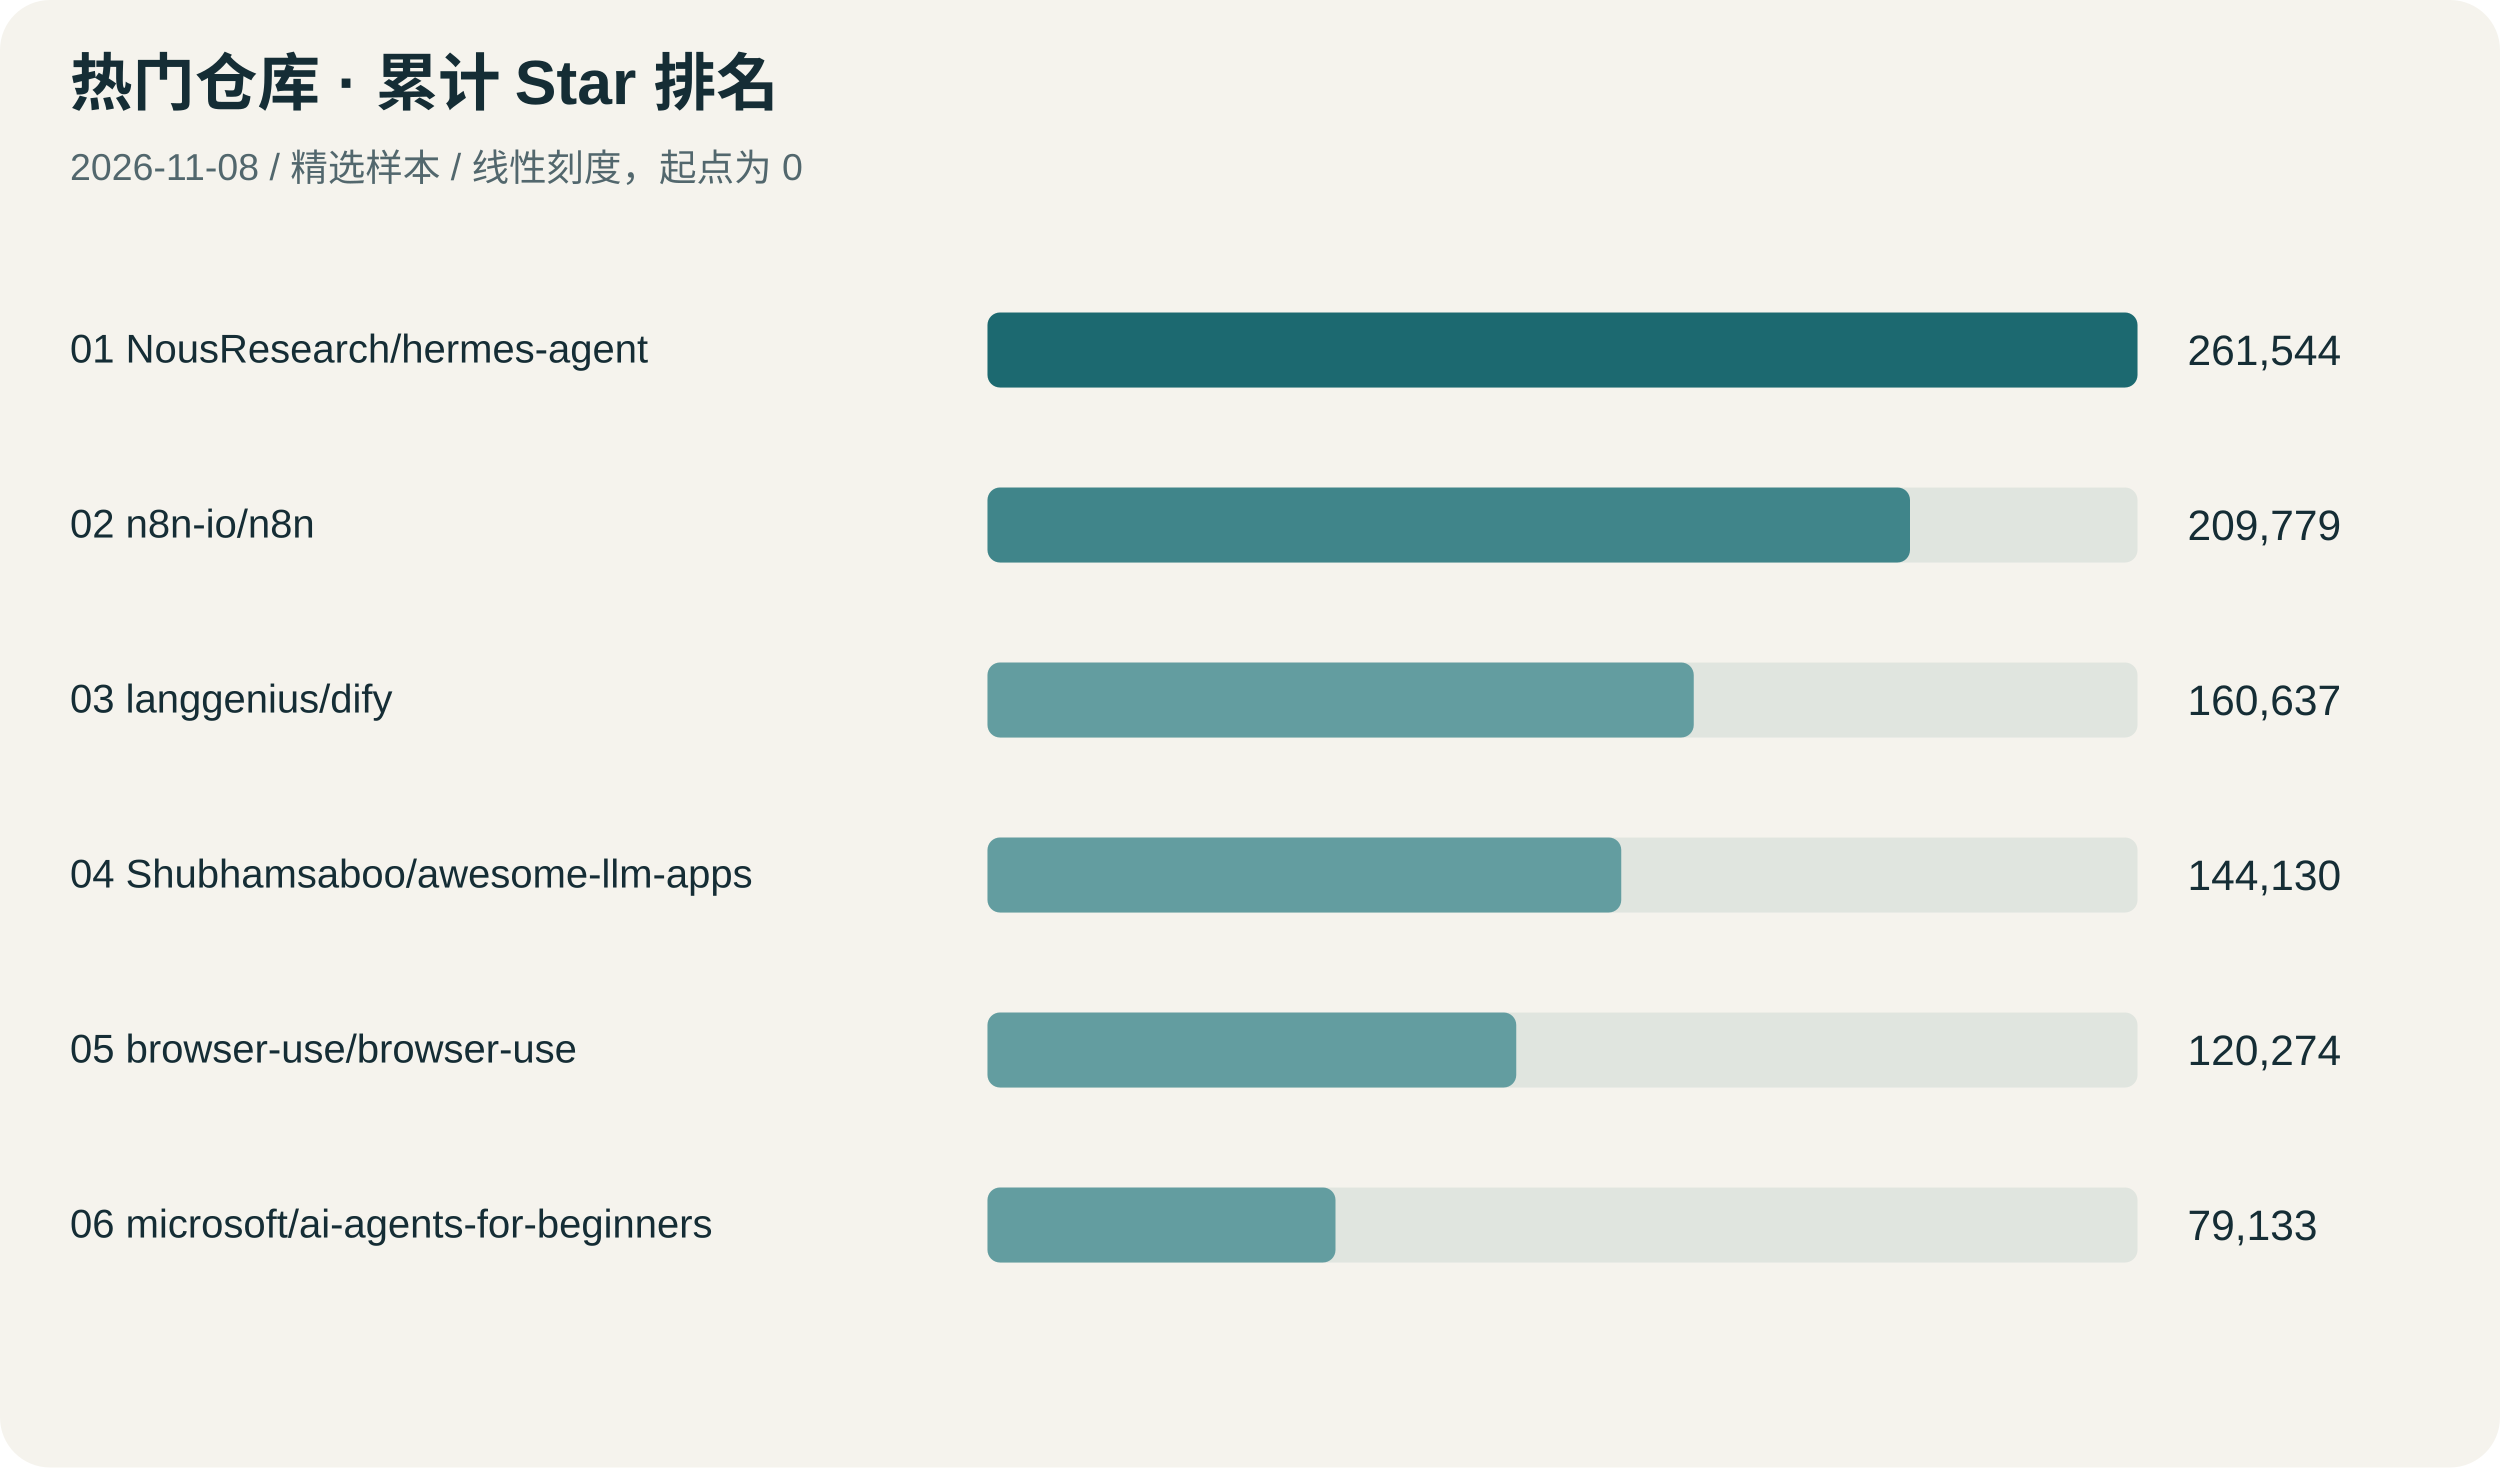
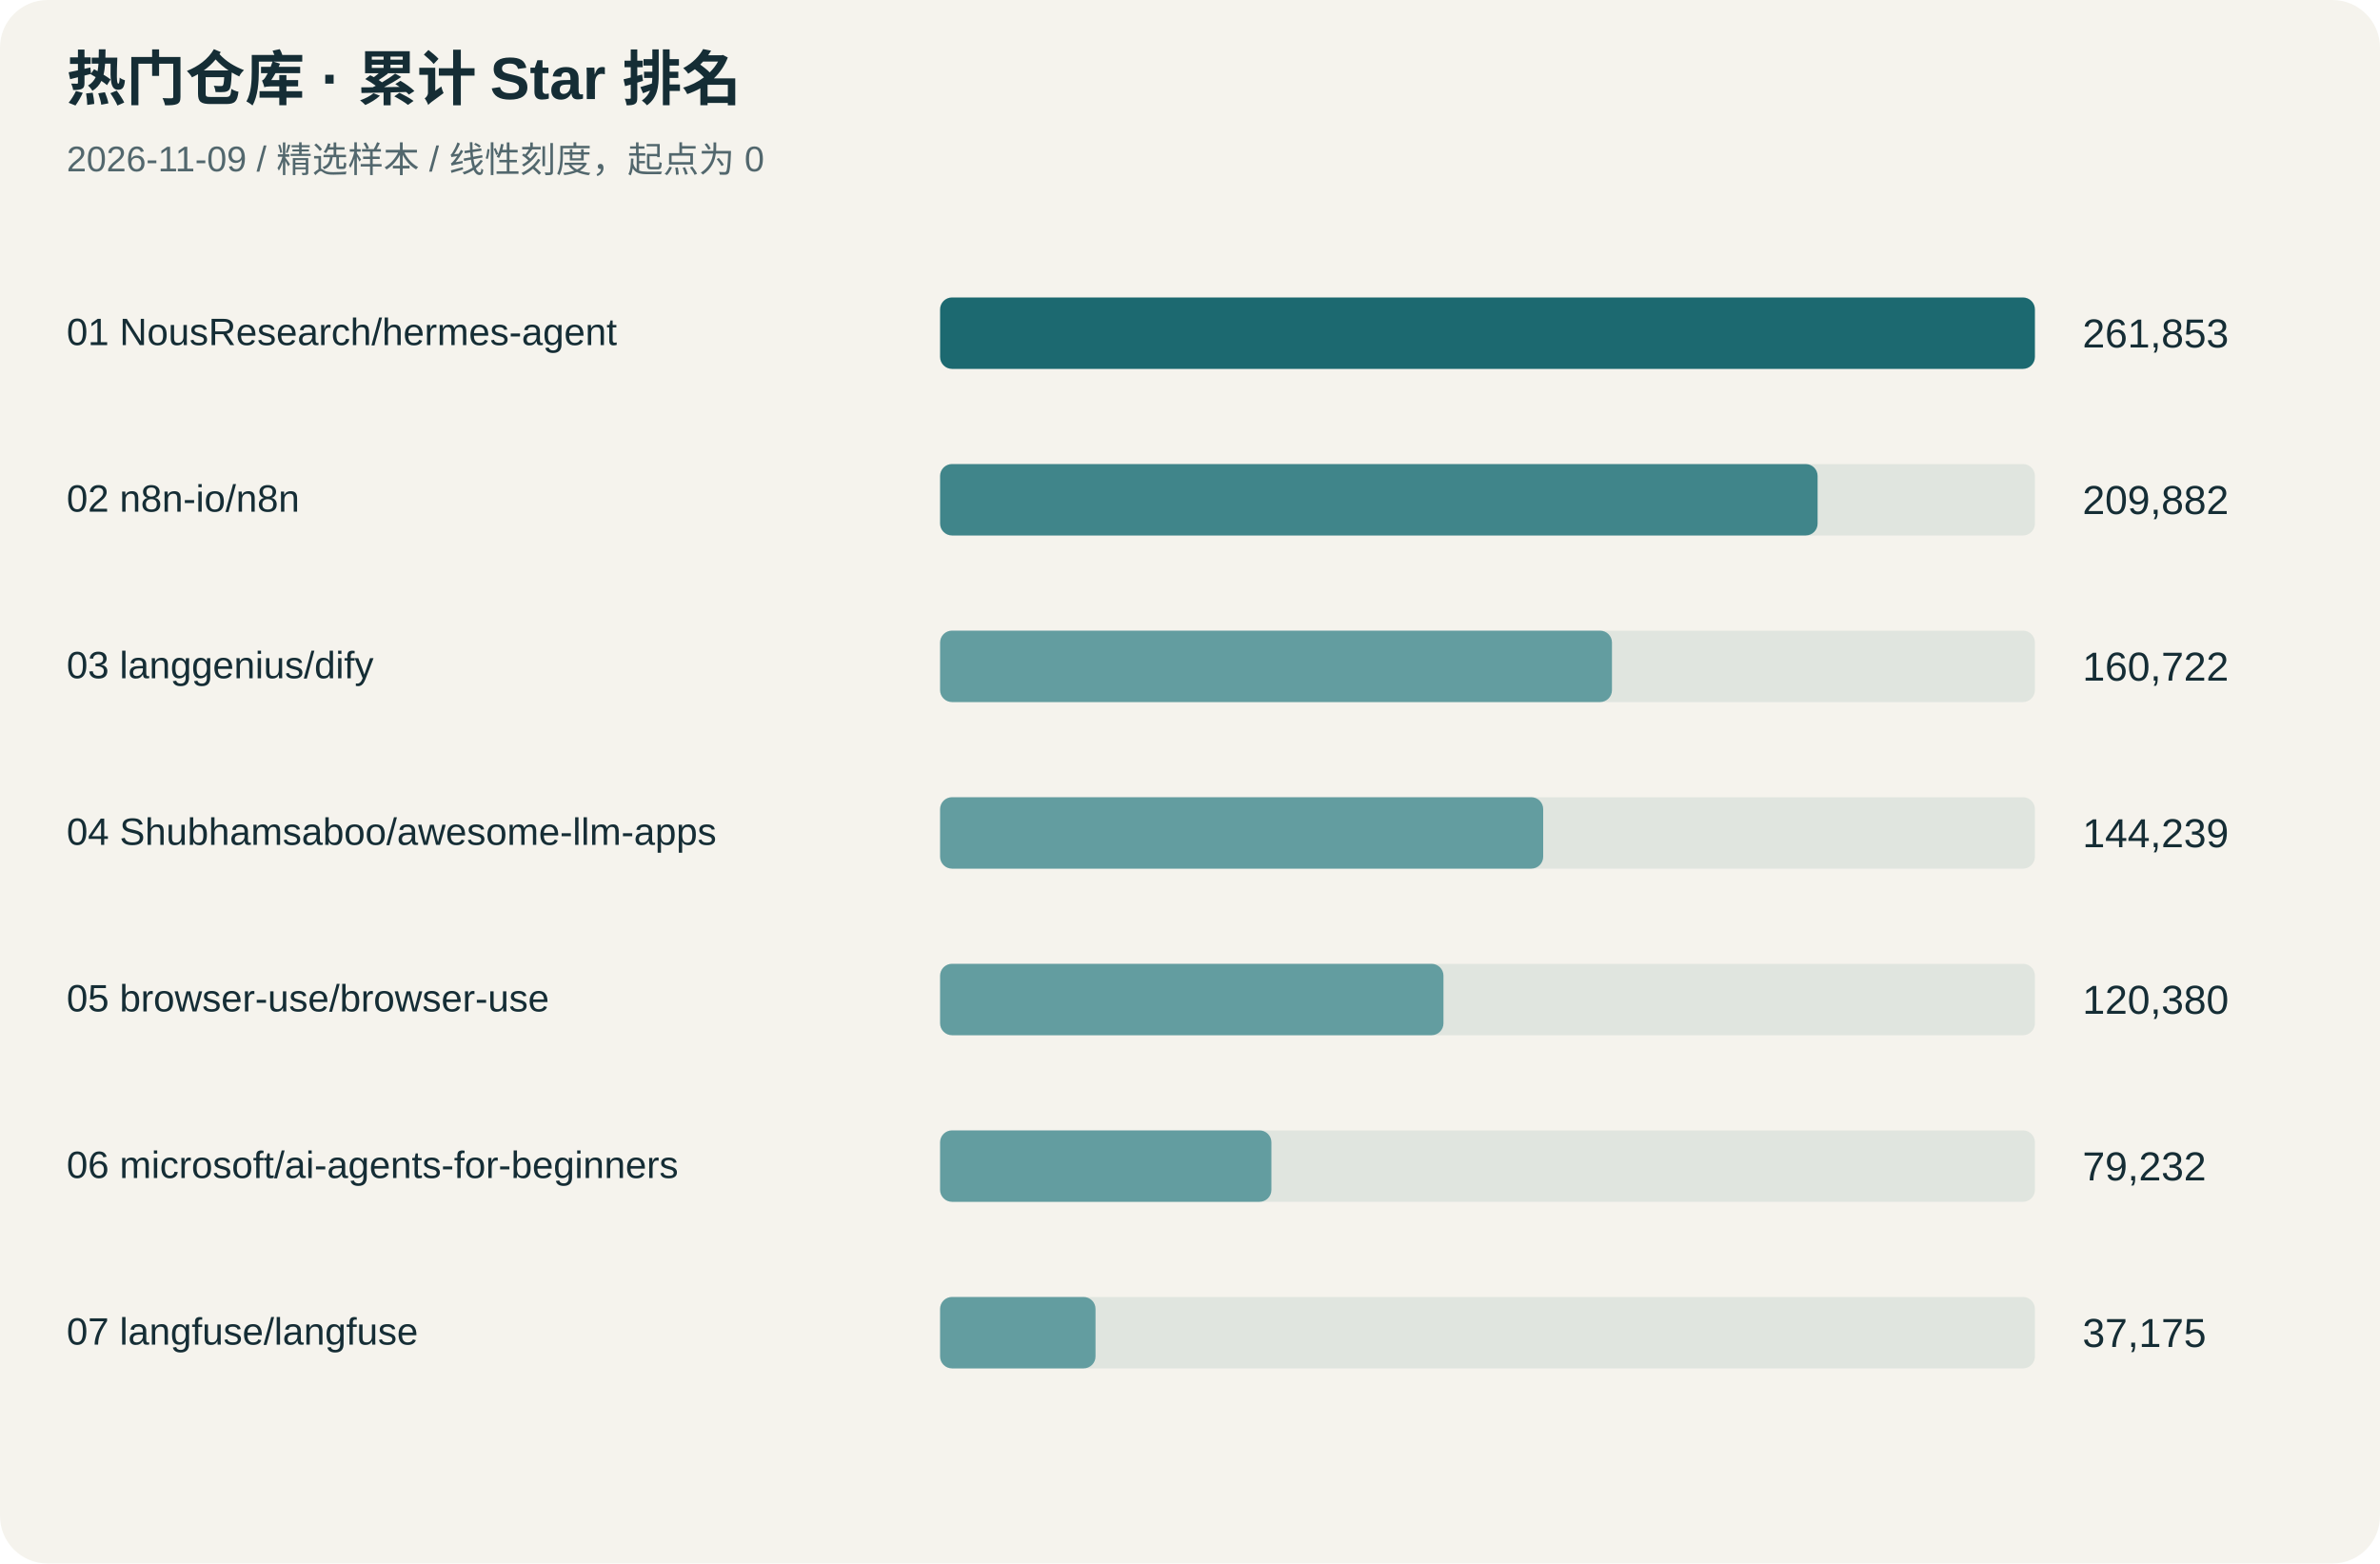
- <svg xmlns="http://www.w3.org/2000/svg" viewBox="0 0 1000 587" role="img" aria-labelledby="title desc">
+ <svg xmlns="http://www.w3.org/2000/svg" viewBox="0 0 1000 657" role="img" aria-labelledby="title desc">
  <rect width="100%" height="100%" rx="20" fill="#f5f3ed" />
  <g font-family="Segoe UI,Microsoft YaHei,Arial,sans-serif" fill="#152d35">
    <text x="28" y="42" font-size="25" font-weight="700">热门仓库 · 累计 Star 排名</text>
-     <text x="28" y="72" font-size="15" fill="#52676d">2026-11-08 / 精选样本 / 线性刻度，起点为 0</text>
+     <text x="28" y="72" font-size="15" fill="#52676d">2026-11-09 / 精选样本 / 线性刻度，起点为 0</text>
    <text x="28" y="145" font-size="16">01  NousResearch/hermes-agent</text>
    <rect x="395" y="125" width="460" height="30" rx="5" fill="#e0e5df" />
    <rect x="395" y="125" width="460.0" height="30" rx="5" fill="#1c6970" />
-     <text x="875" y="146" font-size="17">261,544</text>
+     <text x="875" y="146" font-size="17">261,853</text>
    <text x="28" y="215" font-size="16">02  n8n-io/n8n</text>
    <rect x="395" y="195" width="460" height="30" rx="5" fill="#e0e5df" />
-     <rect x="395" y="195" width="369.0" height="30" rx="5" fill="#40858a" />
-     <text x="875" y="216" font-size="17">209,779</text>
+     <rect x="395" y="195" width="368.7" height="30" rx="5" fill="#40858a" />
+     <text x="875" y="216" font-size="17">209,882</text>
    <text x="28" y="285" font-size="16">03  langgenius/dify</text>
    <rect x="395" y="265" width="460" height="30" rx="5" fill="#e0e5df" />
-     <rect x="395" y="265" width="282.5" height="30" rx="5" fill="#639da0" />
-     <text x="875" y="286" font-size="17">160,637</text>
+     <rect x="395" y="265" width="282.3" height="30" rx="5" fill="#639da0" />
+     <text x="875" y="286" font-size="17">160,722</text>
    <text x="28" y="355" font-size="16">04  Shubhamsaboo/awesome-llm-apps</text>
    <rect x="395" y="335" width="460" height="30" rx="5" fill="#e0e5df" />
-     <rect x="395" y="335" width="253.5" height="30" rx="5" fill="#639da0" />
-     <text x="875" y="356" font-size="17">144,130</text>
+     <rect x="395" y="335" width="253.4" height="30" rx="5" fill="#639da0" />
+     <text x="875" y="356" font-size="17">144,239</text>
    <text x="28" y="425" font-size="16">05  browser-use/browser-use</text>
    <rect x="395" y="405" width="460" height="30" rx="5" fill="#e0e5df" />
    <rect x="395" y="405" width="211.5" height="30" rx="5" fill="#639da0" />
-     <text x="875" y="426" font-size="17">120,274</text>
+     <text x="875" y="426" font-size="17">120,380</text>
    <text x="28" y="495" font-size="16">06  microsoft/ai-agents-for-beginners</text>
    <rect x="395" y="475" width="460" height="30" rx="5" fill="#e0e5df" />
    <rect x="395" y="475" width="139.2" height="30" rx="5" fill="#639da0" />
-     <text x="875" y="496" font-size="17">79,133</text>
+     <text x="875" y="496" font-size="17">79,232</text>
+     <text x="28" y="565" font-size="16">07  langfuse/langfuse</text>
+     <rect x="395" y="545" width="460" height="30" rx="5" fill="#e0e5df" />
+     <rect x="395" y="545" width="65.3" height="30" rx="5" fill="#639da0" />
+     <text x="875" y="566" font-size="17">37,175</text>
  </g>
</svg>
